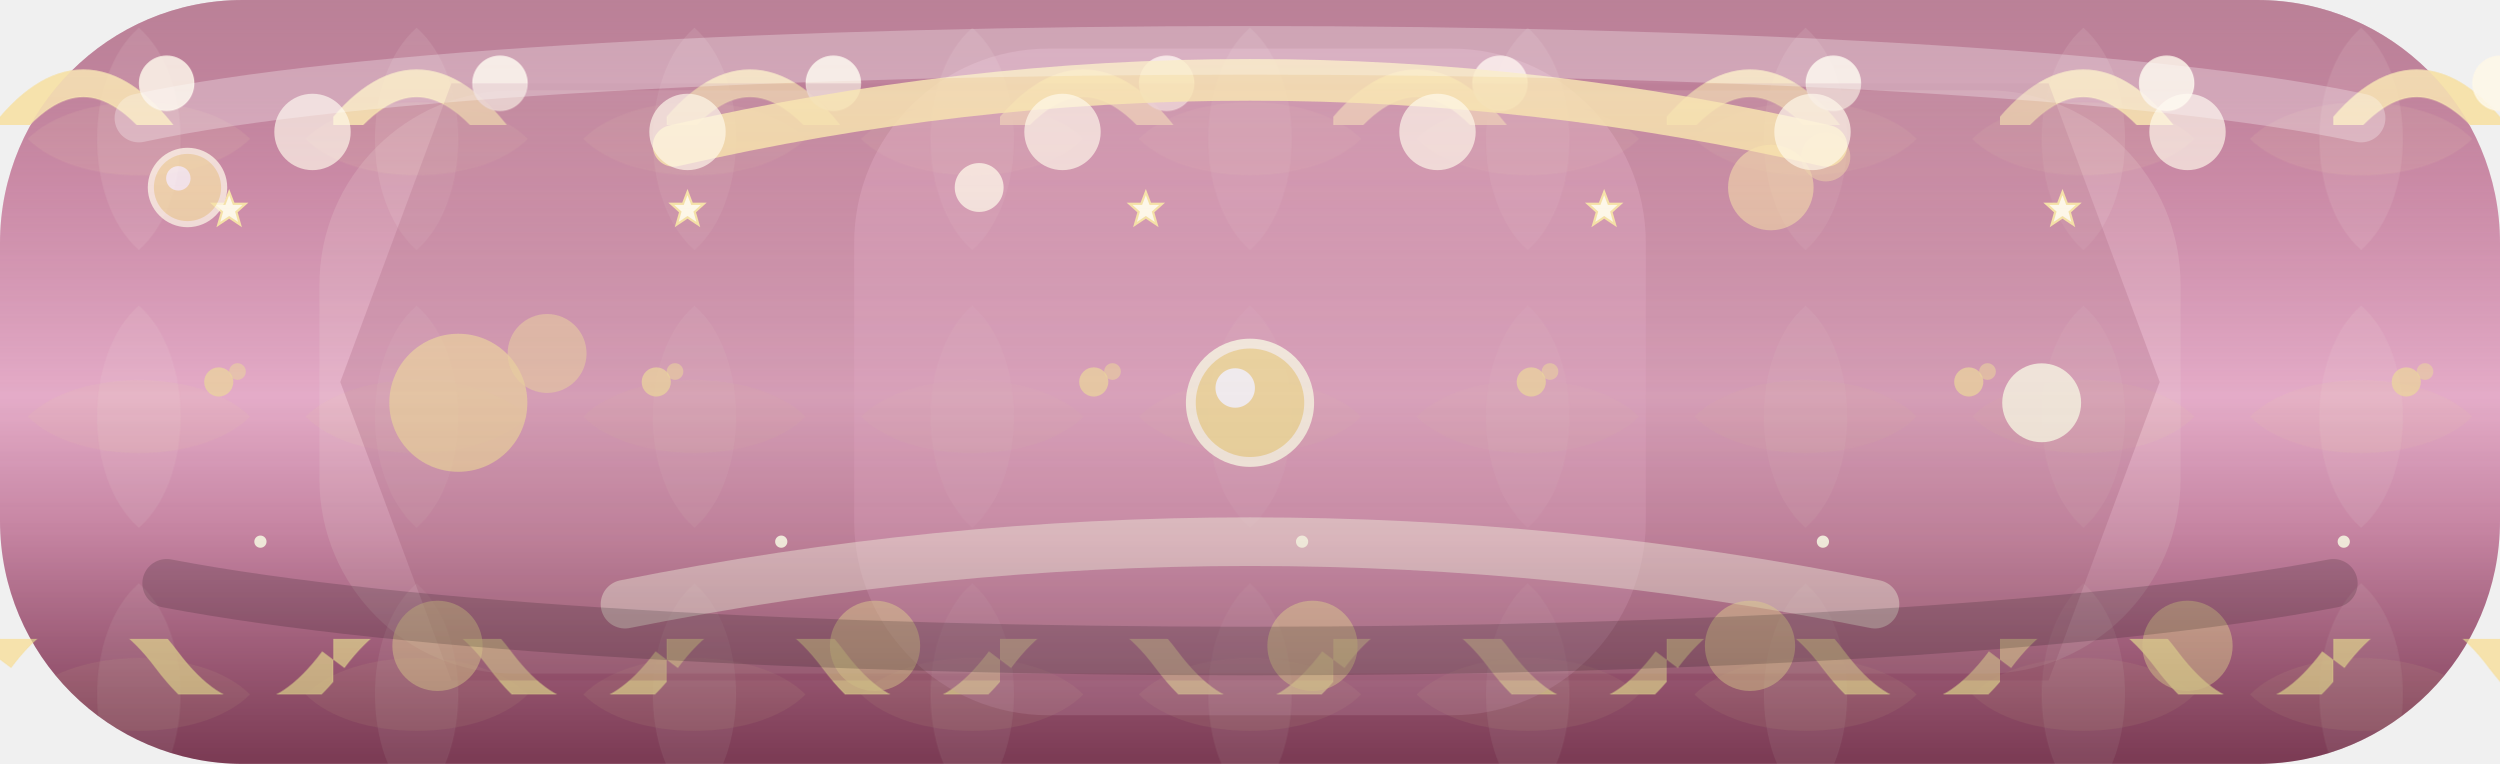
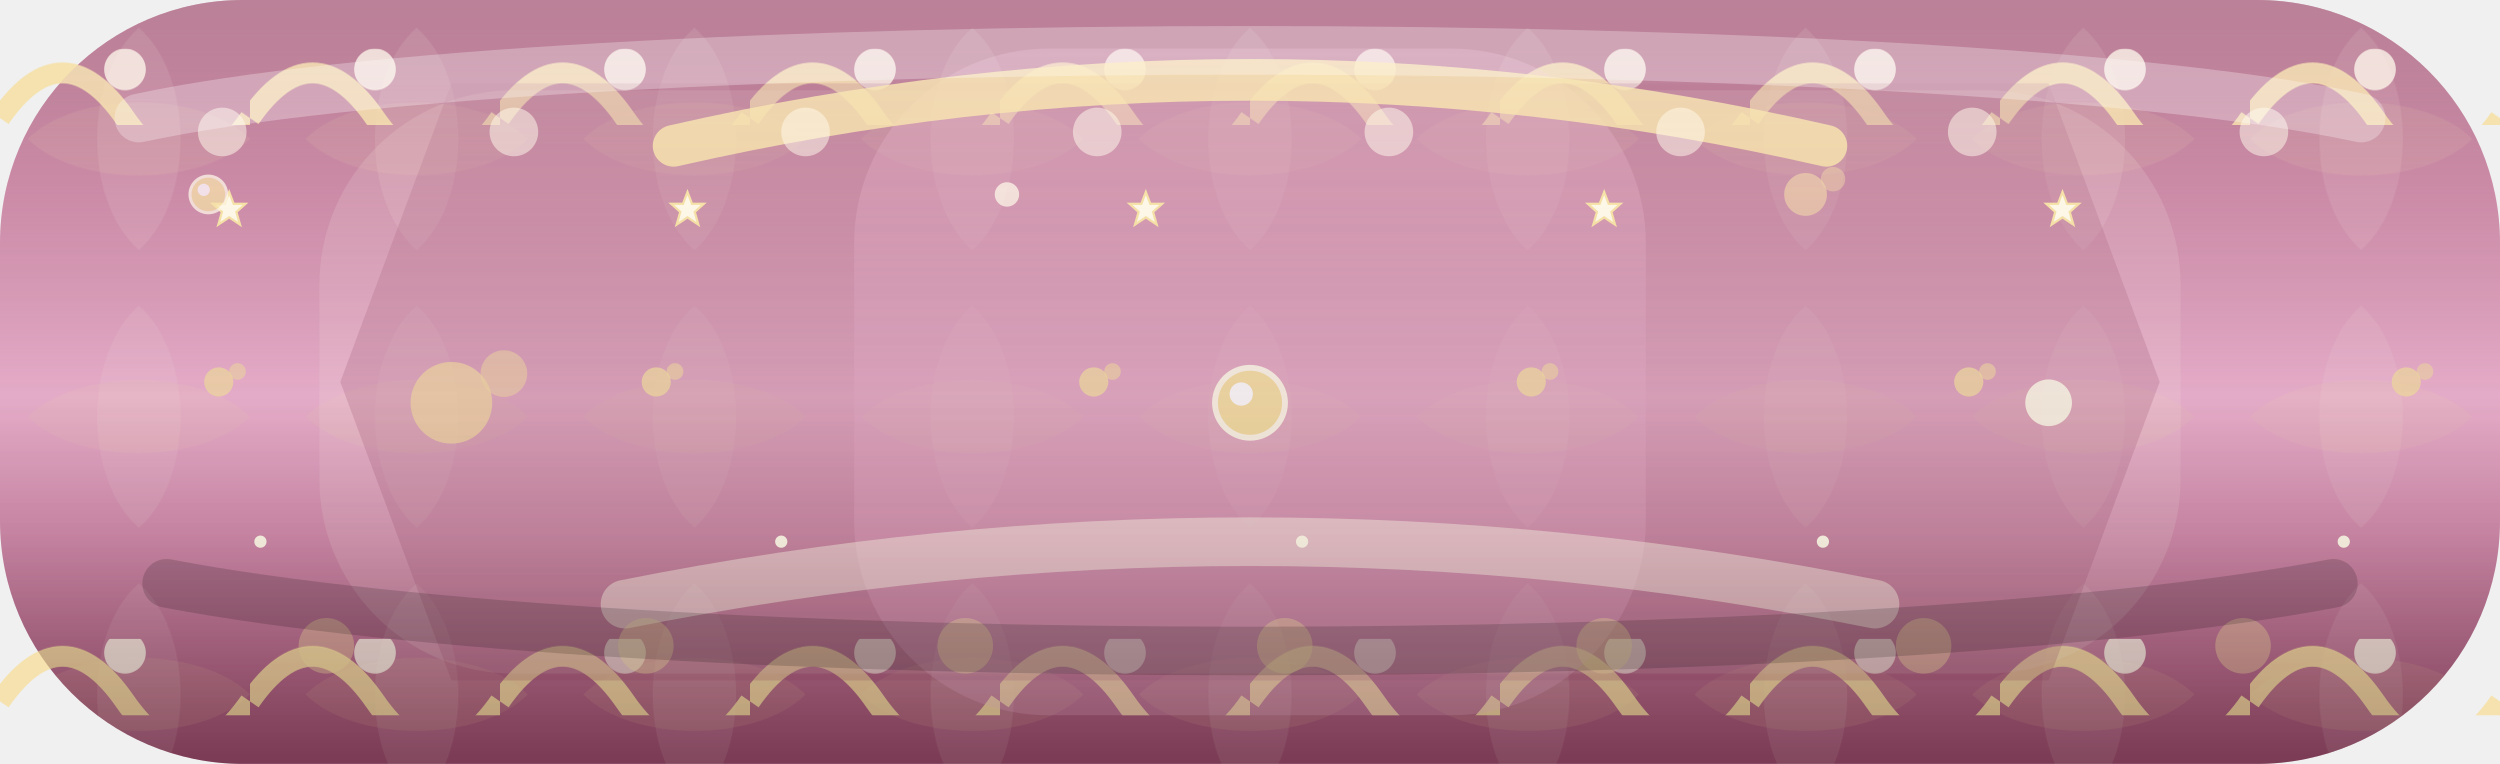
<svg xmlns="http://www.w3.org/2000/svg" width="720" height="220" viewBox="0 0 720 220">
  <defs>
    <linearGradient id="bg" x1="0" y1="0" x2="0" y2="1">
      <stop offset="0%" stop-color="#9d4b6b" />
      <stop offset="52%" stop-color="#f0b2d1" />
      <stop offset="100%" stop-color="#9d4b6b" />
    </linearGradient>
    <linearGradient id="satin" x1="0" y1="0" x2="0" y2="1">
      <stop offset="0%" stop-color="rgba(255,255,255,0.30)" />
      <stop offset="24%" stop-color="rgba(255,255,255,0.12)" />
      <stop offset="70%" stop-color="rgba(0,0,0,0.06)" />
      <stop offset="100%" stop-color="rgba(0,0,0,0.22)" />
    </linearGradient>
    <pattern id="brocade-reveillon5" width="80" height="80" patternUnits="userSpaceOnUse">
      <path d="M 40 8 C 56 22, 56 58, 40 72 C 24 58, 24 22, 40 8 Z" fill="#fff8e7" opacity="0.10" />
      <path d="M 8 40 C 22 26, 58 26, 72 40 C 58 54, 22 54, 8 40 Z" fill="#f6df9f" opacity="0.10" />
    </pattern>
-     <pattern id="trim-reveillon5" width="96" height="50" patternUnits="userSpaceOnUse">
-       <path d="M 0 40 Q 24 8 48 40 T 96 40" stroke="#f6df9f" stroke-width="8" fill="none" opacity="0.94" />
-       <circle cx="48" cy="24" r="8" fill="#fff8e7" opacity="0.9" />
+     <pattern id="trim-reveillon5" width="72" height="42" patternUnits="userSpaceOnUse">
+       <path d="M 0 34 Q 18 8 36 34 T 72 34" stroke="#f6df9f" stroke-width="6" fill="none" opacity="0.9" />
+       <circle cx="36" cy="20" r="6" fill="#fff8e7" opacity="0.84" />
    </pattern>
  </defs>
  <rect width="720" height="220" rx="70" fill="url(#bg)" />
  <rect x="0" y="0" width="720" height="220" rx="70" fill="url(#brocade-reveillon5)" />
  <rect x="0" y="14" width="720" height="22" fill="url(#trim-reveillon5)" opacity="0.90" />
  <rect x="0" y="184" width="720" height="22" fill="url(#trim-reveillon5)" opacity="0.90" />
  <rect x="92" y="26" width="536" height="168" rx="56" fill="#fff8e7" opacity="0.14" />
  <path d="M 130 24 L 590 24 L 622 110 L 590 196 L 130 196 L 98 110 Z" fill="#9d4b6b" opacity="0.22" />
  <rect x="246" y="14" width="228" height="192" rx="56" fill="#f0b2d1" opacity="0.24" />
  <path d="M 194 42 Q 360 4 526 42" stroke="#f6df9f" stroke-width="12" fill="none" stroke-linecap="round" opacity="0.82" />
  <path d="M 180 174 Q 360 138 540 174" stroke="#fff8e7" stroke-width="14" fill="none" stroke-linecap="round" opacity="0.46" />
  <g transform="translate(63 110)">
    <circle r="4.2" fill="#f6df9f" opacity="0.72" />
    <circle cx="5.4" cy="-3" r="2.4" fill="#f6df9f" opacity="0.55" />
  </g>
  <g transform="translate(189 110)">
    <circle r="4.2" fill="#f6df9f" opacity="0.72" />
    <circle cx="5.4" cy="-3" r="2.4" fill="#f6df9f" opacity="0.55" />
  </g>
  <g transform="translate(315 110)">
    <circle r="4.2" fill="#f6df9f" opacity="0.72" />
    <circle cx="5.4" cy="-3" r="2.4" fill="#f6df9f" opacity="0.55" />
  </g>
  <g transform="translate(441 110)">
    <circle r="4.2" fill="#f6df9f" opacity="0.72" />
    <circle cx="5.4" cy="-3" r="2.4" fill="#f6df9f" opacity="0.55" />
  </g>
  <g transform="translate(567 110)">
    <circle r="4.2" fill="#f6df9f" opacity="0.72" />
    <circle cx="5.4" cy="-3" r="2.4" fill="#f6df9f" opacity="0.55" />
  </g>
  <g transform="translate(693 110)">
    <circle r="4.2" fill="#f6df9f" opacity="0.72" />
    <circle cx="5.4" cy="-3" r="2.4" fill="#f6df9f" opacity="0.55" />
  </g>
  <g transform="translate(66 60)">
    <path d="M 0 -4.68 L 1.3 -1.3 L 4.68 -1.3 L 2.08 1.04 L 3.12 4.68 L 0 2.6 L -3.12 4.68 L -2.08 1.04 L -4.68 -1.3 L -1.3 -1.3 Z" fill="#fff8e7" stroke="#f6df9f" stroke-width="0.65" />
  </g>
  <g transform="translate(198 60)">
    <path d="M 0 -4.68 L 1.3 -1.3 L 4.68 -1.3 L 2.08 1.04 L 3.12 4.68 L 0 2.6 L -3.12 4.68 L -2.08 1.04 L -4.68 -1.3 L -1.3 -1.3 Z" fill="#fff8e7" stroke="#f6df9f" stroke-width="0.65" />
  </g>
  <g transform="translate(330 60)">
    <path d="M 0 -4.68 L 1.3 -1.3 L 4.68 -1.3 L 2.08 1.04 L 3.12 4.68 L 0 2.6 L -3.12 4.68 L -2.08 1.04 L -4.68 -1.3 L -1.3 -1.3 Z" fill="#fff8e7" stroke="#f6df9f" stroke-width="0.65" />
  </g>
  <g transform="translate(462 60)">
    <path d="M 0 -4.68 L 1.3 -1.3 L 4.68 -1.3 L 2.08 1.04 L 3.12 4.68 L 0 2.6 L -3.12 4.68 L -2.08 1.04 L -4.68 -1.3 L -1.3 -1.3 Z" fill="#fff8e7" stroke="#f6df9f" stroke-width="0.65" />
  </g>
  <g transform="translate(594 60)">
    <path d="M 0 -4.68 L 1.3 -1.3 L 4.68 -1.3 L 2.08 1.04 L 3.12 4.68 L 0 2.6 L -3.12 4.68 L -2.08 1.04 L -4.68 -1.3 L -1.3 -1.3 Z" fill="#fff8e7" stroke="#f6df9f" stroke-width="0.65" />
  </g>
  <circle cx="75" cy="156" r="1.76" fill="#fff8e7" />
  <circle cx="225" cy="156" r="1.76" fill="#fff8e7" />
  <circle cx="375" cy="156" r="1.76" fill="#fff8e7" />
  <circle cx="525" cy="156" r="1.76" fill="#fff8e7" />
  <circle cx="675" cy="156" r="1.76" fill="#fff8e7" />
  <g opacity="0.74">
-     <g transform="translate(54 54)">
-       <circle r="10.56" fill="#f6df9f" stroke="#fff8e7" stroke-width="1.76" />
-       <circle cx="-2.64" cy="-2.64" r="3.52" fill="#fff" />
+     <g transform="translate(60 56)">
+       <circle r="5.28" fill="#f6df9f" stroke="#fff8e7" stroke-width="0.88" />
+       <circle cx="-1.32" cy="-1.32" r="1.76" fill="#fff" />
    </g>
-     <circle cx="282" cy="54" r="7.04" fill="#fff8e7" />
-     <g transform="translate(510 54)">
-       <circle r="12.32" fill="#f6df9f" opacity="0.72" />
-       <circle cx="15.84" cy="-8.8" r="7.04" fill="#f6df9f" opacity="0.55" />
+     <circle cx="290" cy="56" r="3.52" fill="#fff8e7" />
+     <g transform="translate(520 56)">
+       <circle r="6.16" fill="#f6df9f" opacity="0.72" />
+       <circle cx="7.92" cy="-4.4" r="3.52" fill="#f6df9f" opacity="0.55" />
    </g>
  </g>
  <g opacity="0.88">
-     <g transform="translate(132 116)">
-       <circle r="19.88" fill="#f6df9f" opacity="0.72" />
-       <circle cx="25.56" cy="-14.2" r="11.36" fill="#f6df9f" opacity="0.55" />
+     <g transform="translate(130 116)">
+       <circle r="11.76" fill="#f6df9f" opacity="0.72" />
+       <circle cx="15.12" cy="-8.4" r="6.72" fill="#f6df9f" opacity="0.55" />
    </g>
    <g transform="translate(360 116)">
-       <circle r="17.04" fill="#f6df9f" stroke="#fff8e7" stroke-width="2.84" />
-       <circle cx="-4.26" cy="-4.26" r="5.68" fill="#fff" />
+       <circle r="10.08" fill="#f6df9f" stroke="#fff8e7" stroke-width="1.68" />
+       <circle cx="-2.52" cy="-2.52" r="3.36" fill="#fff" />
    </g>
-     <circle cx="588" cy="116" r="11.36" fill="#fff8e7" />
+     <circle cx="590" cy="116" r="6.72" fill="#fff8e7" />
  </g>
-   <g opacity="0.82">
-     <circle cx="90" cy="38" r="11" fill="#fff8e7" opacity="0.82" />
-     <circle cx="198" cy="38" r="11" fill="#fff8e7" opacity="0.82" />
-     <circle cx="306" cy="38" r="11" fill="#fff8e7" opacity="0.82" />
-     <circle cx="414" cy="38" r="11" fill="#fff8e7" opacity="0.82" />
-     <circle cx="522" cy="38" r="11" fill="#fff8e7" opacity="0.82" />
-     <circle cx="630" cy="38" r="11" fill="#fff8e7" opacity="0.82" />
+   <g opacity="0.74">
+     <circle cx="64" cy="38" r="7" fill="#fff8e7" opacity="0.7" />
+     <circle cx="148" cy="38" r="7" fill="#fff8e7" opacity="0.7" />
+     <circle cx="232" cy="38" r="7" fill="#fff8e7" opacity="0.7" />
+     <circle cx="316" cy="38" r="7" fill="#fff8e7" opacity="0.7" />
+     <circle cx="400" cy="38" r="7" fill="#fff8e7" opacity="0.7" />
+     <circle cx="484" cy="38" r="7" fill="#fff8e7" opacity="0.7" />
+     <circle cx="568" cy="38" r="7" fill="#fff8e7" opacity="0.7" />
+     <circle cx="652" cy="38" r="7" fill="#fff8e7" opacity="0.7" />
  </g>
-   <g opacity="0.72">
-     <circle cx="126" cy="186" r="13" fill="#f6df9f" opacity="0.72" />
-     <circle cx="252" cy="186" r="13" fill="#f6df9f" opacity="0.72" />
-     <circle cx="378" cy="186" r="13" fill="#f6df9f" opacity="0.72" />
-     <circle cx="504" cy="186" r="13" fill="#f6df9f" opacity="0.72" />
-     <circle cx="630" cy="186" r="13" fill="#f6df9f" opacity="0.72" />
+   <g opacity="0.64">
+     <circle cx="94" cy="186" r="8" fill="#f6df9f" opacity="0.62" />
+     <circle cx="186" cy="186" r="8" fill="#f6df9f" opacity="0.62" />
+     <circle cx="278" cy="186" r="8" fill="#f6df9f" opacity="0.62" />
+     <circle cx="370" cy="186" r="8" fill="#f6df9f" opacity="0.62" />
+     <circle cx="462" cy="186" r="8" fill="#f6df9f" opacity="0.62" />
+     <circle cx="554" cy="186" r="8" fill="#f6df9f" opacity="0.62" />
+     <circle cx="646" cy="186" r="8" fill="#f6df9f" opacity="0.62" />
  </g>
  <rect x="0" y="0" width="720" height="220" rx="70" fill="url(#satin)" />
  <path d="M 40 34 C 160 8, 560 8, 680 34" stroke="rgba(255,255,255,0.28)" stroke-width="14" stroke-linecap="round" fill="none" />
  <path d="M 48 168 C 184 194, 536 194, 672 168" stroke="rgba(0,0,0,0.16)" stroke-width="14" stroke-linecap="round" fill="none" />
</svg>
